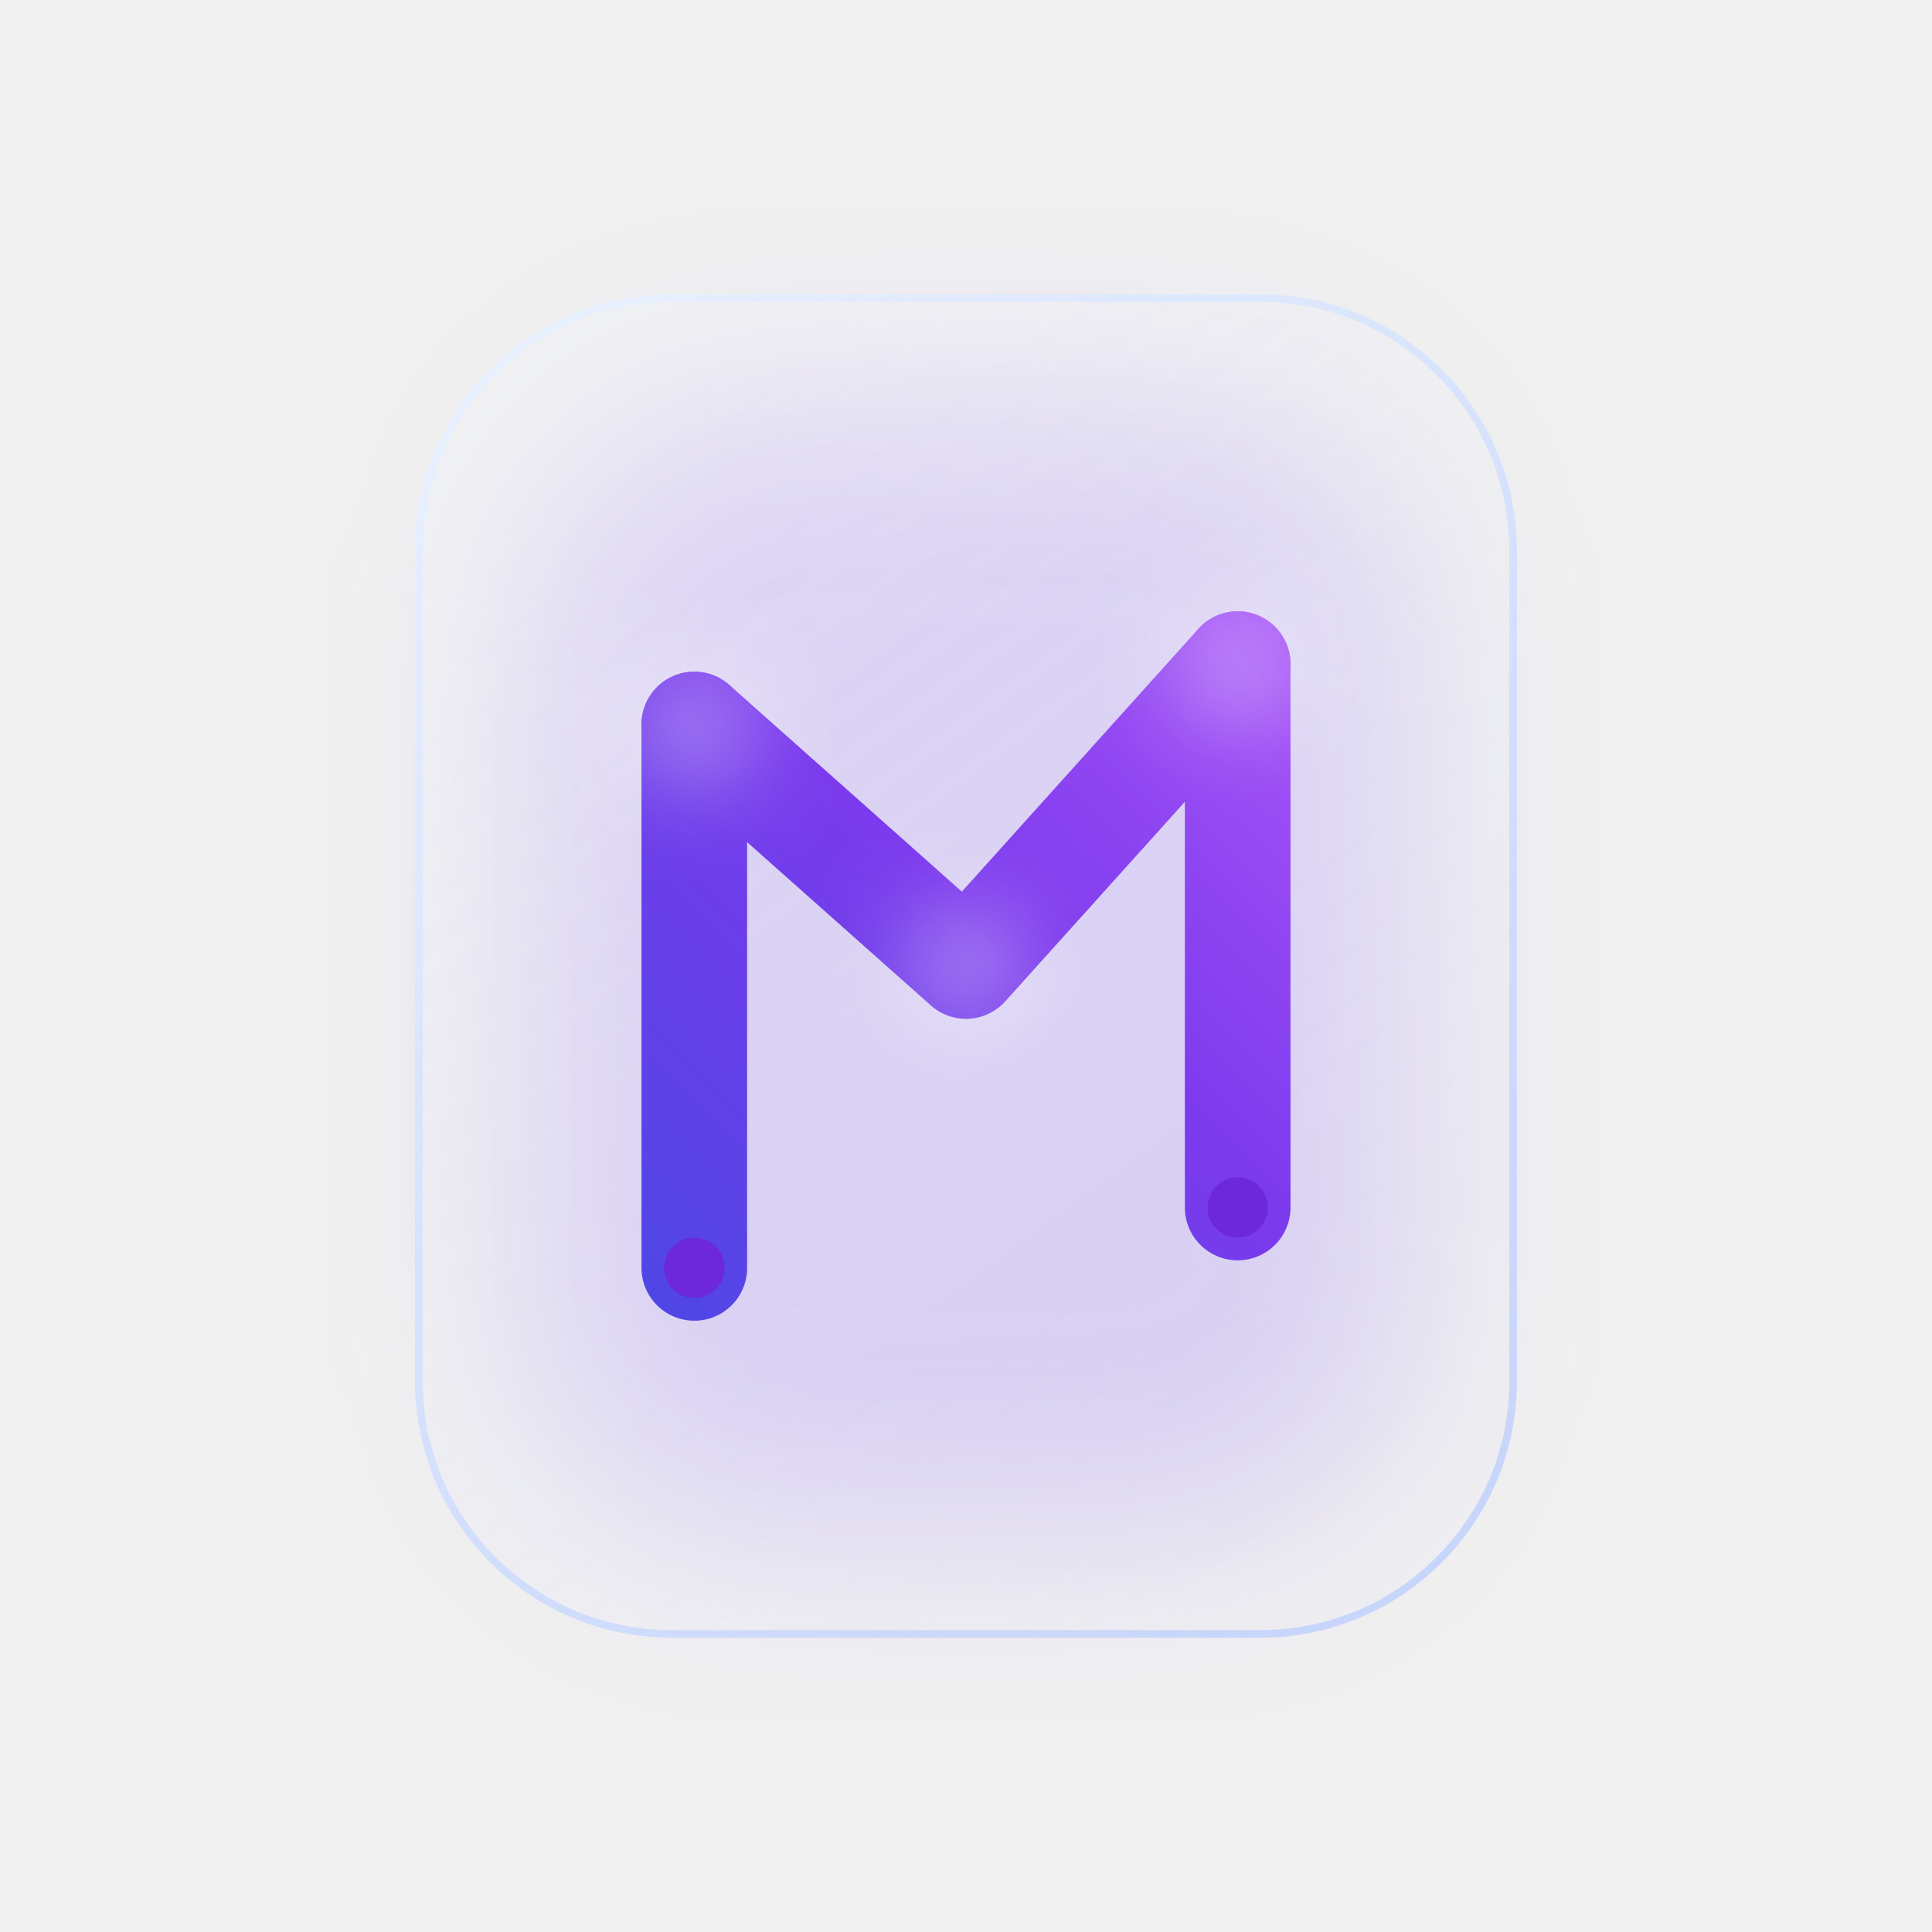
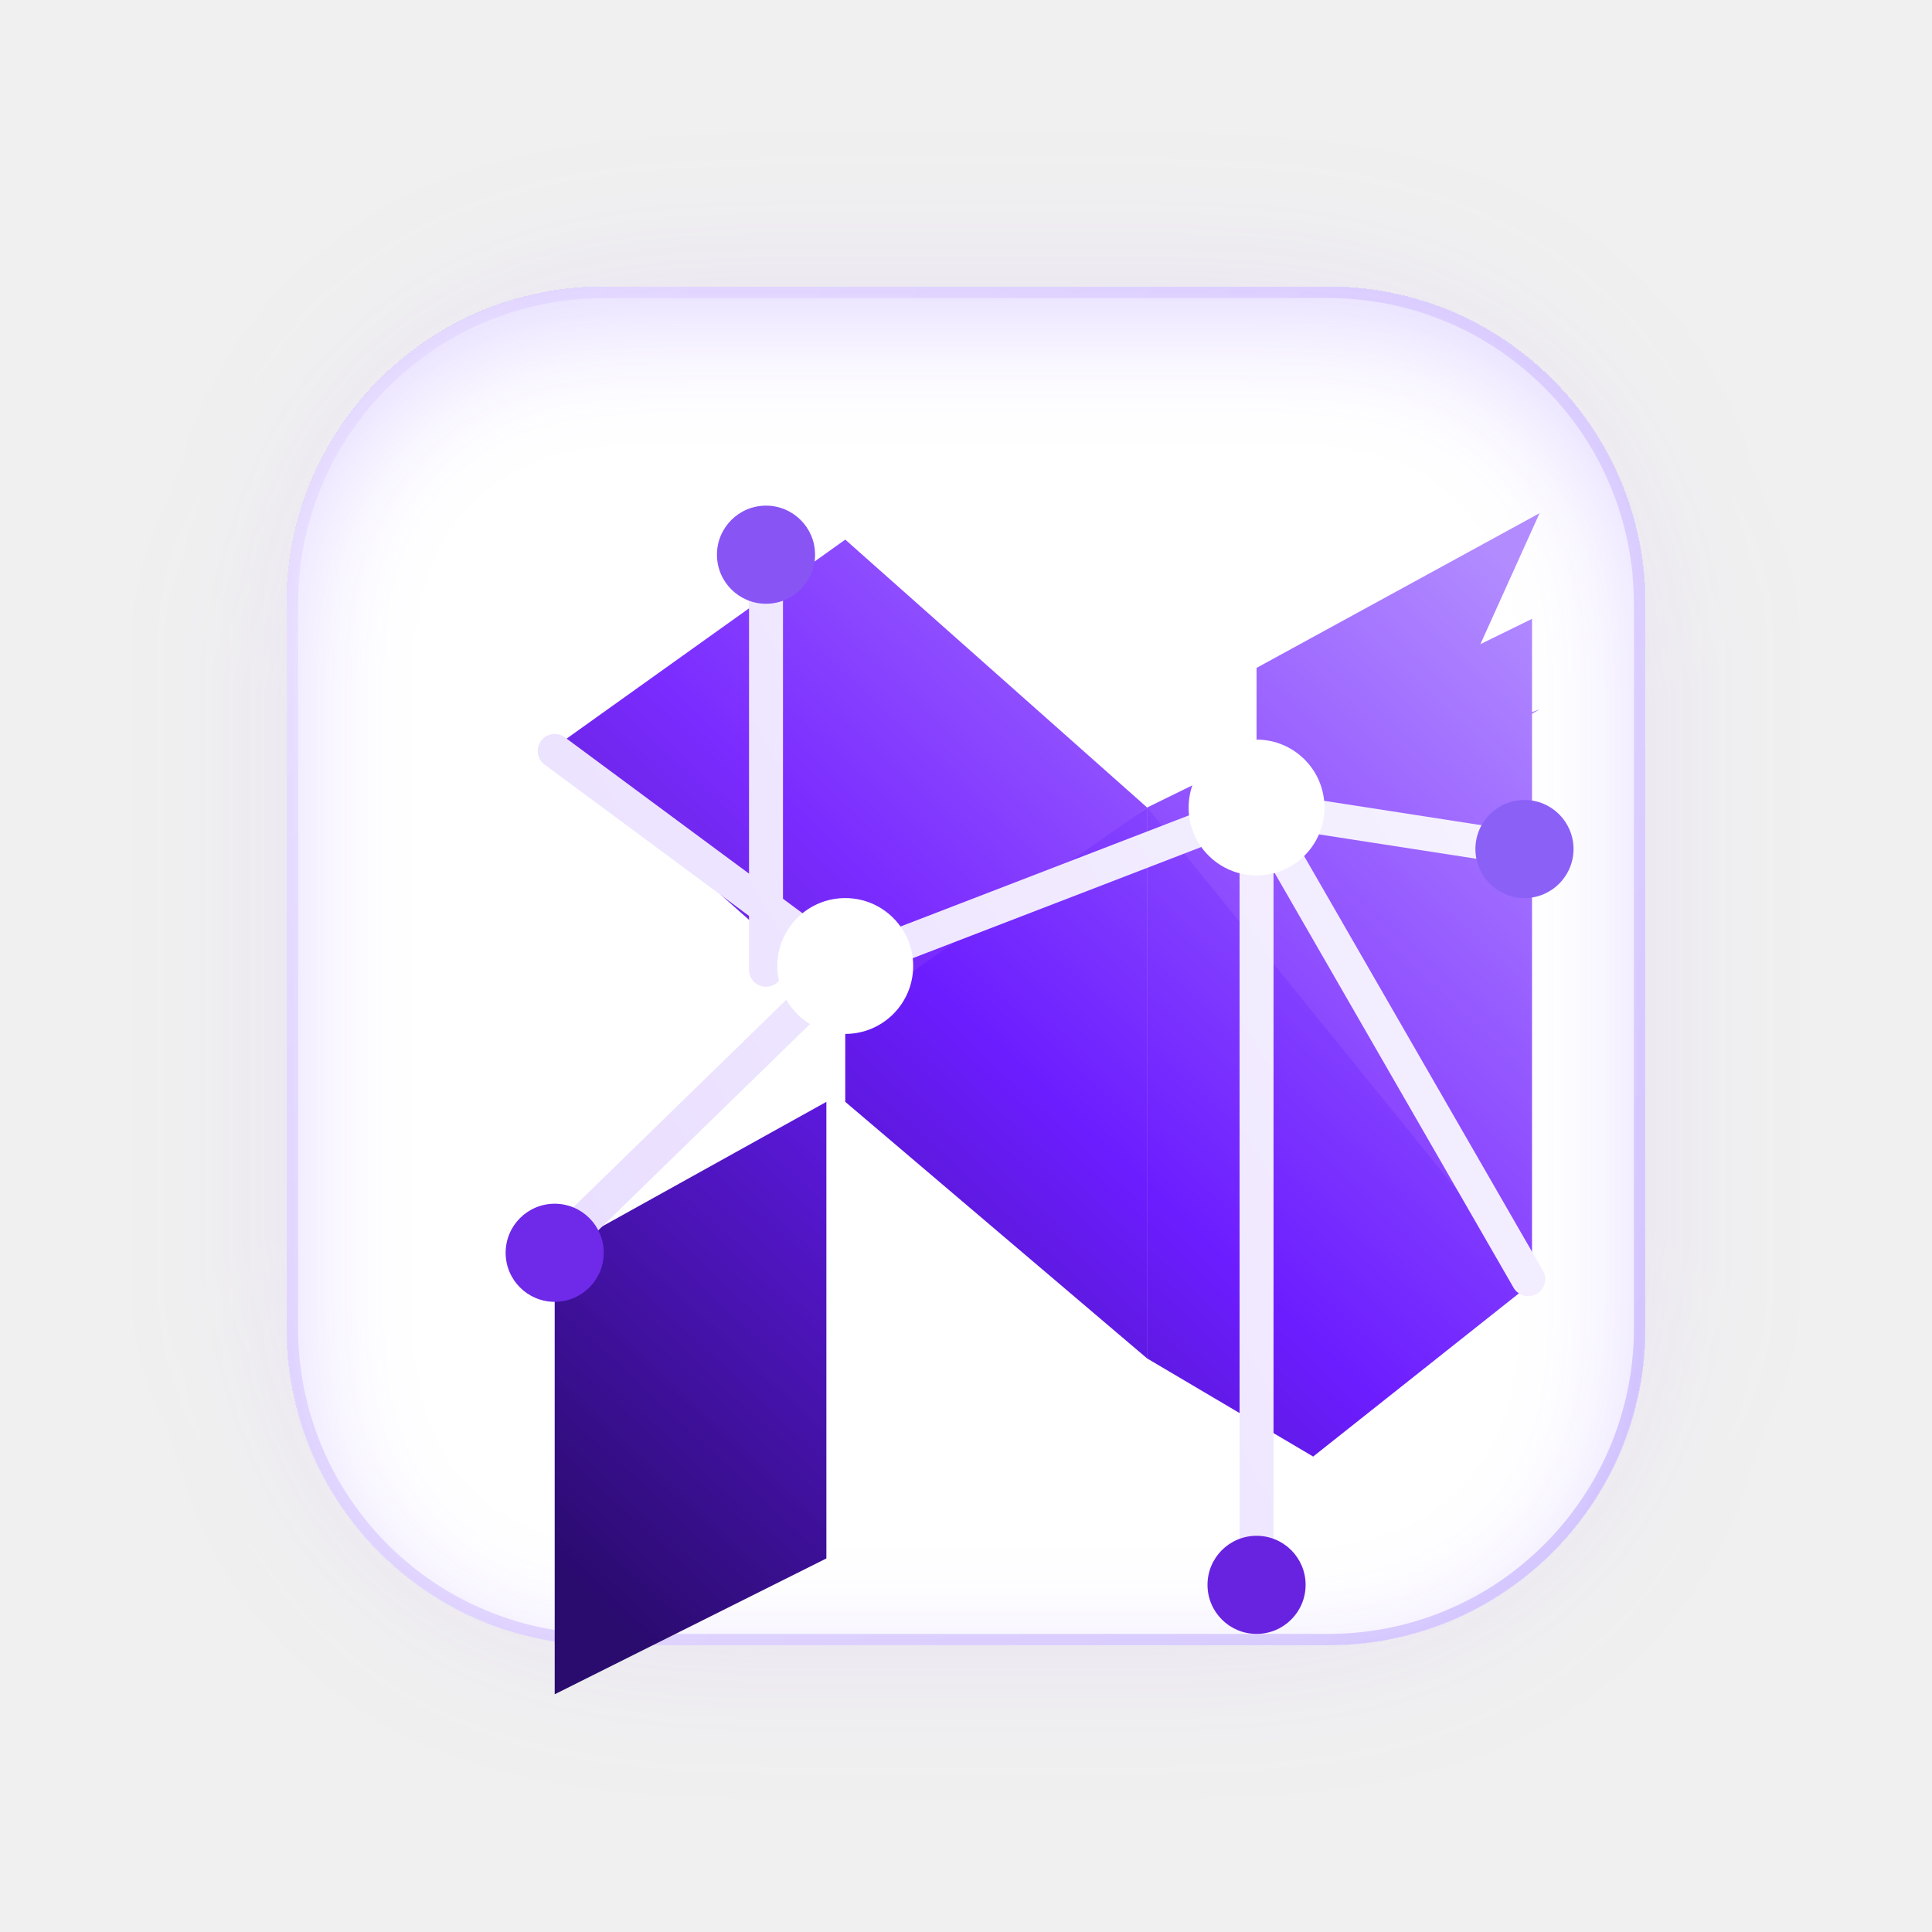
<svg xmlns="http://www.w3.org/2000/svg" width="512" height="512" viewBox="0 0 512 512" fill="none" role="img" aria-labelledby="title desc">
  <defs>
-     <linearGradient id="tileStroke" x1="128" y1="96" x2="384" y2="416" gradientUnits="userSpaceOnUse">
-       <stop stop-color="#E7F0FF" stop-opacity="0.92" />
-       <stop offset="1" stop-color="#B8CCFF" stop-opacity="0.72" />
+     <linearGradient id="tileBorder" x1="112" y1="92" x2="400" y2="420" gradientUnits="userSpaceOnUse">
+       <stop stop-color="#F7F2FF" />
+       <stop offset="1" stop-color="#DDD2FF" />
    </linearGradient>
-     <linearGradient id="tileFill" x1="156" y1="120" x2="356" y2="392" gradientUnits="userSpaceOnUse">
-       <stop stop-color="#F7FAFF" stop-opacity="0.2" />
-       <stop offset="1" stop-color="#DDE7FF" stop-opacity="0.08" />
+     <linearGradient id="markPrimary" x1="142" y1="410" x2="388" y2="146" gradientUnits="userSpaceOnUse">
+       <stop stop-color="#2A0B6E" />
+       <stop offset="0.5" stop-color="#6C1DFF" />
+       <stop offset="1" stop-color="#A97BFF" />
    </linearGradient>
-     <linearGradient id="markStroke" x1="170" y1="344" x2="346" y2="168" gradientUnits="userSpaceOnUse">
-       <stop stop-color="#4F46E5" />
-       <stop offset="0.55" stop-color="#7C3AED" />
-       <stop offset="1" stop-color="#A855F7" />
+     <linearGradient id="markSecondary" x1="164" y1="400" x2="402" y2="150" gradientUnits="userSpaceOnUse">
+       <stop stop-color="#3A118C" />
+       <stop offset="0.48" stop-color="#7A2BFF" />
+       <stop offset="1" stop-color="#B28CFF" />
    </linearGradient>
-     <filter id="glow" x="88" y="56" width="336" height="400" filterUnits="userSpaceOnUse" color-interpolation-filters="sRGB">
-       <feGaussianBlur stdDeviation="26" />
+     <linearGradient id="connector" x1="154" y1="354" x2="402" y2="210" gradientUnits="userSpaceOnUse">
+       <stop stop-color="#E9DEFF" />
+       <stop offset="1" stop-color="#F6F2FF" />
+     </linearGradient>
+     <filter id="tileGlow" x="16" y="16" width="480" height="480" filterUnits="userSpaceOnUse" color-interpolation-filters="sRGB">
+       <feFlood flood-opacity="0" result="BackgroundImageFix" />
+       <feBlend mode="normal" in="SourceGraphic" in2="BackgroundImageFix" result="shape" />
+       <feGaussianBlur stdDeviation="28" result="effect1_foregroundBlur_1_1" />
    </filter>
-     <filter id="nodeGlow" x="145" y="141" width="222" height="230" filterUnits="userSpaceOnUse" color-interpolation-filters="sRGB">
-       <feGaussianBlur stdDeviation="14" />
+     <filter id="innerShadow" x="58" y="58" width="396" height="396" filterUnits="userSpaceOnUse" color-interpolation-filters="sRGB">
+       <feFlood flood-opacity="0" result="BackgroundImageFix" />
+       <feBlend mode="normal" in="SourceGraphic" in2="BackgroundImageFix" result="shape" />
+       <feColorMatrix in="SourceAlpha" type="matrix" values="0 0 0 0 0 0 0 0 0 0 0 0 0 0 0 0 0 0 127 0" result="hardAlpha" />
+       <feOffset dy="8" />
+       <feGaussianBlur stdDeviation="16" />
+       <feComposite in2="hardAlpha" operator="arithmetic" k2="-1" k3="1" />
+       <feColorMatrix type="matrix" values="0 0 0 0 0.463 0 0 0 0 0.275 0 0 0 0 1 0 0 0 0.22 0" />
+       <feBlend mode="normal" in2="shape" result="effect1_innerShadow_1_1" />
    </filter>
  </defs>
-   <g filter="url(#glow)">
-     <rect x="140" y="108" width="232" height="296" rx="62" fill="#8B5CF6" fill-opacity="0.24" />
+   <g filter="url(#tileGlow)">
+     <rect x="94" y="94" width="324" height="324" rx="76" fill="#A56BFF" fill-opacity="0.22" />
  </g>
-   <rect x="110" y="78" width="292" height="356" rx="68" fill="url(#tileFill)" />
-   <rect x="111" y="79" width="290" height="354" rx="67" stroke="url(#tileStroke)" stroke-width="2" />
-   <path d="M184 336V192" stroke="url(#markStroke)" stroke-width="28" stroke-linecap="round" stroke-linejoin="round" />
-   <path d="M184 192L256 256L328 176" stroke="url(#markStroke)" stroke-width="28" stroke-linecap="round" stroke-linejoin="round" />
-   <path d="M328 176V320" stroke="url(#markStroke)" stroke-width="28" stroke-linecap="round" stroke-linejoin="round" />
-   <g filter="url(#nodeGlow)">
-     <circle cx="184" cy="192" r="10" fill="#FFFFFF" />
-     <circle cx="256" cy="256" r="10" fill="#FFFFFF" />
-     <circle cx="328" cy="176" r="10" fill="#FFFFFF" />
+   <g filter="url(#innerShadow)">
+     <rect x="76" y="76" width="360" height="360" rx="84" fill="#FFFFFF" />
+     <rect x="77.5" y="77.5" width="357" height="357" rx="82.5" stroke="url(#tileBorder)" stroke-width="3" />
  </g>
-   <circle cx="184" cy="336" r="8" fill="#6D28D9" />
-   <circle cx="328" cy="320" r="8" fill="#6D28D9" />
+   <g>
+     <path d="M147 332L219 292V413L147 449V332Z" fill="url(#markPrimary)" />
+     <path d="M147 198L224 143L304 214L228 270L147 198Z" fill="url(#markSecondary)" />
+     <path d="M224 270L304 214L304 360L224 292V270Z" fill="url(#markPrimary)" />
+     <path d="M304 214L406 164V340L304 360V214Z" fill="url(#markSecondary)" />
+     <path d="M333 177L408 136L380 198L408 188L333 231V177Z" fill="url(#markSecondary)" />
+     <path d="M304 214L406 340L348 386L304 360V214Z" fill="url(#markPrimary)" />
+     <path d="M203 147V257" stroke="url(#connector)" stroke-width="9" stroke-linecap="round" />
+     <path d="M146 332L224 256" stroke="url(#connector)" stroke-width="9" stroke-linecap="round" />
+     <path d="M147 199L224 256" stroke="url(#connector)" stroke-width="9" stroke-linecap="round" />
+     <path d="M224 256L333 214" stroke="url(#connector)" stroke-width="9" stroke-linecap="round" />
+     <path d="M333 214L404 225" stroke="url(#connector)" stroke-width="9" stroke-linecap="round" />
+     <path d="M333 214V420" stroke="url(#connector)" stroke-width="9" stroke-linecap="round" />
+     <path d="M333 214L405 339" stroke="url(#connector)" stroke-width="9" stroke-linecap="round" />
+     <circle cx="147" cy="332" r="13" fill="#6E2AE8" />
+     <circle cx="203" cy="147" r="13" fill="#8854F4" />
+     <circle cx="224" cy="256" r="18" fill="#FFFFFF" />
+     <circle cx="333" cy="214" r="18" fill="#FFFFFF" />
+     <circle cx="404" cy="225" r="13" fill="#8B60F7" />
+     <circle cx="333" cy="420" r="13" fill="#6823E0" />
+   </g>
</svg>
